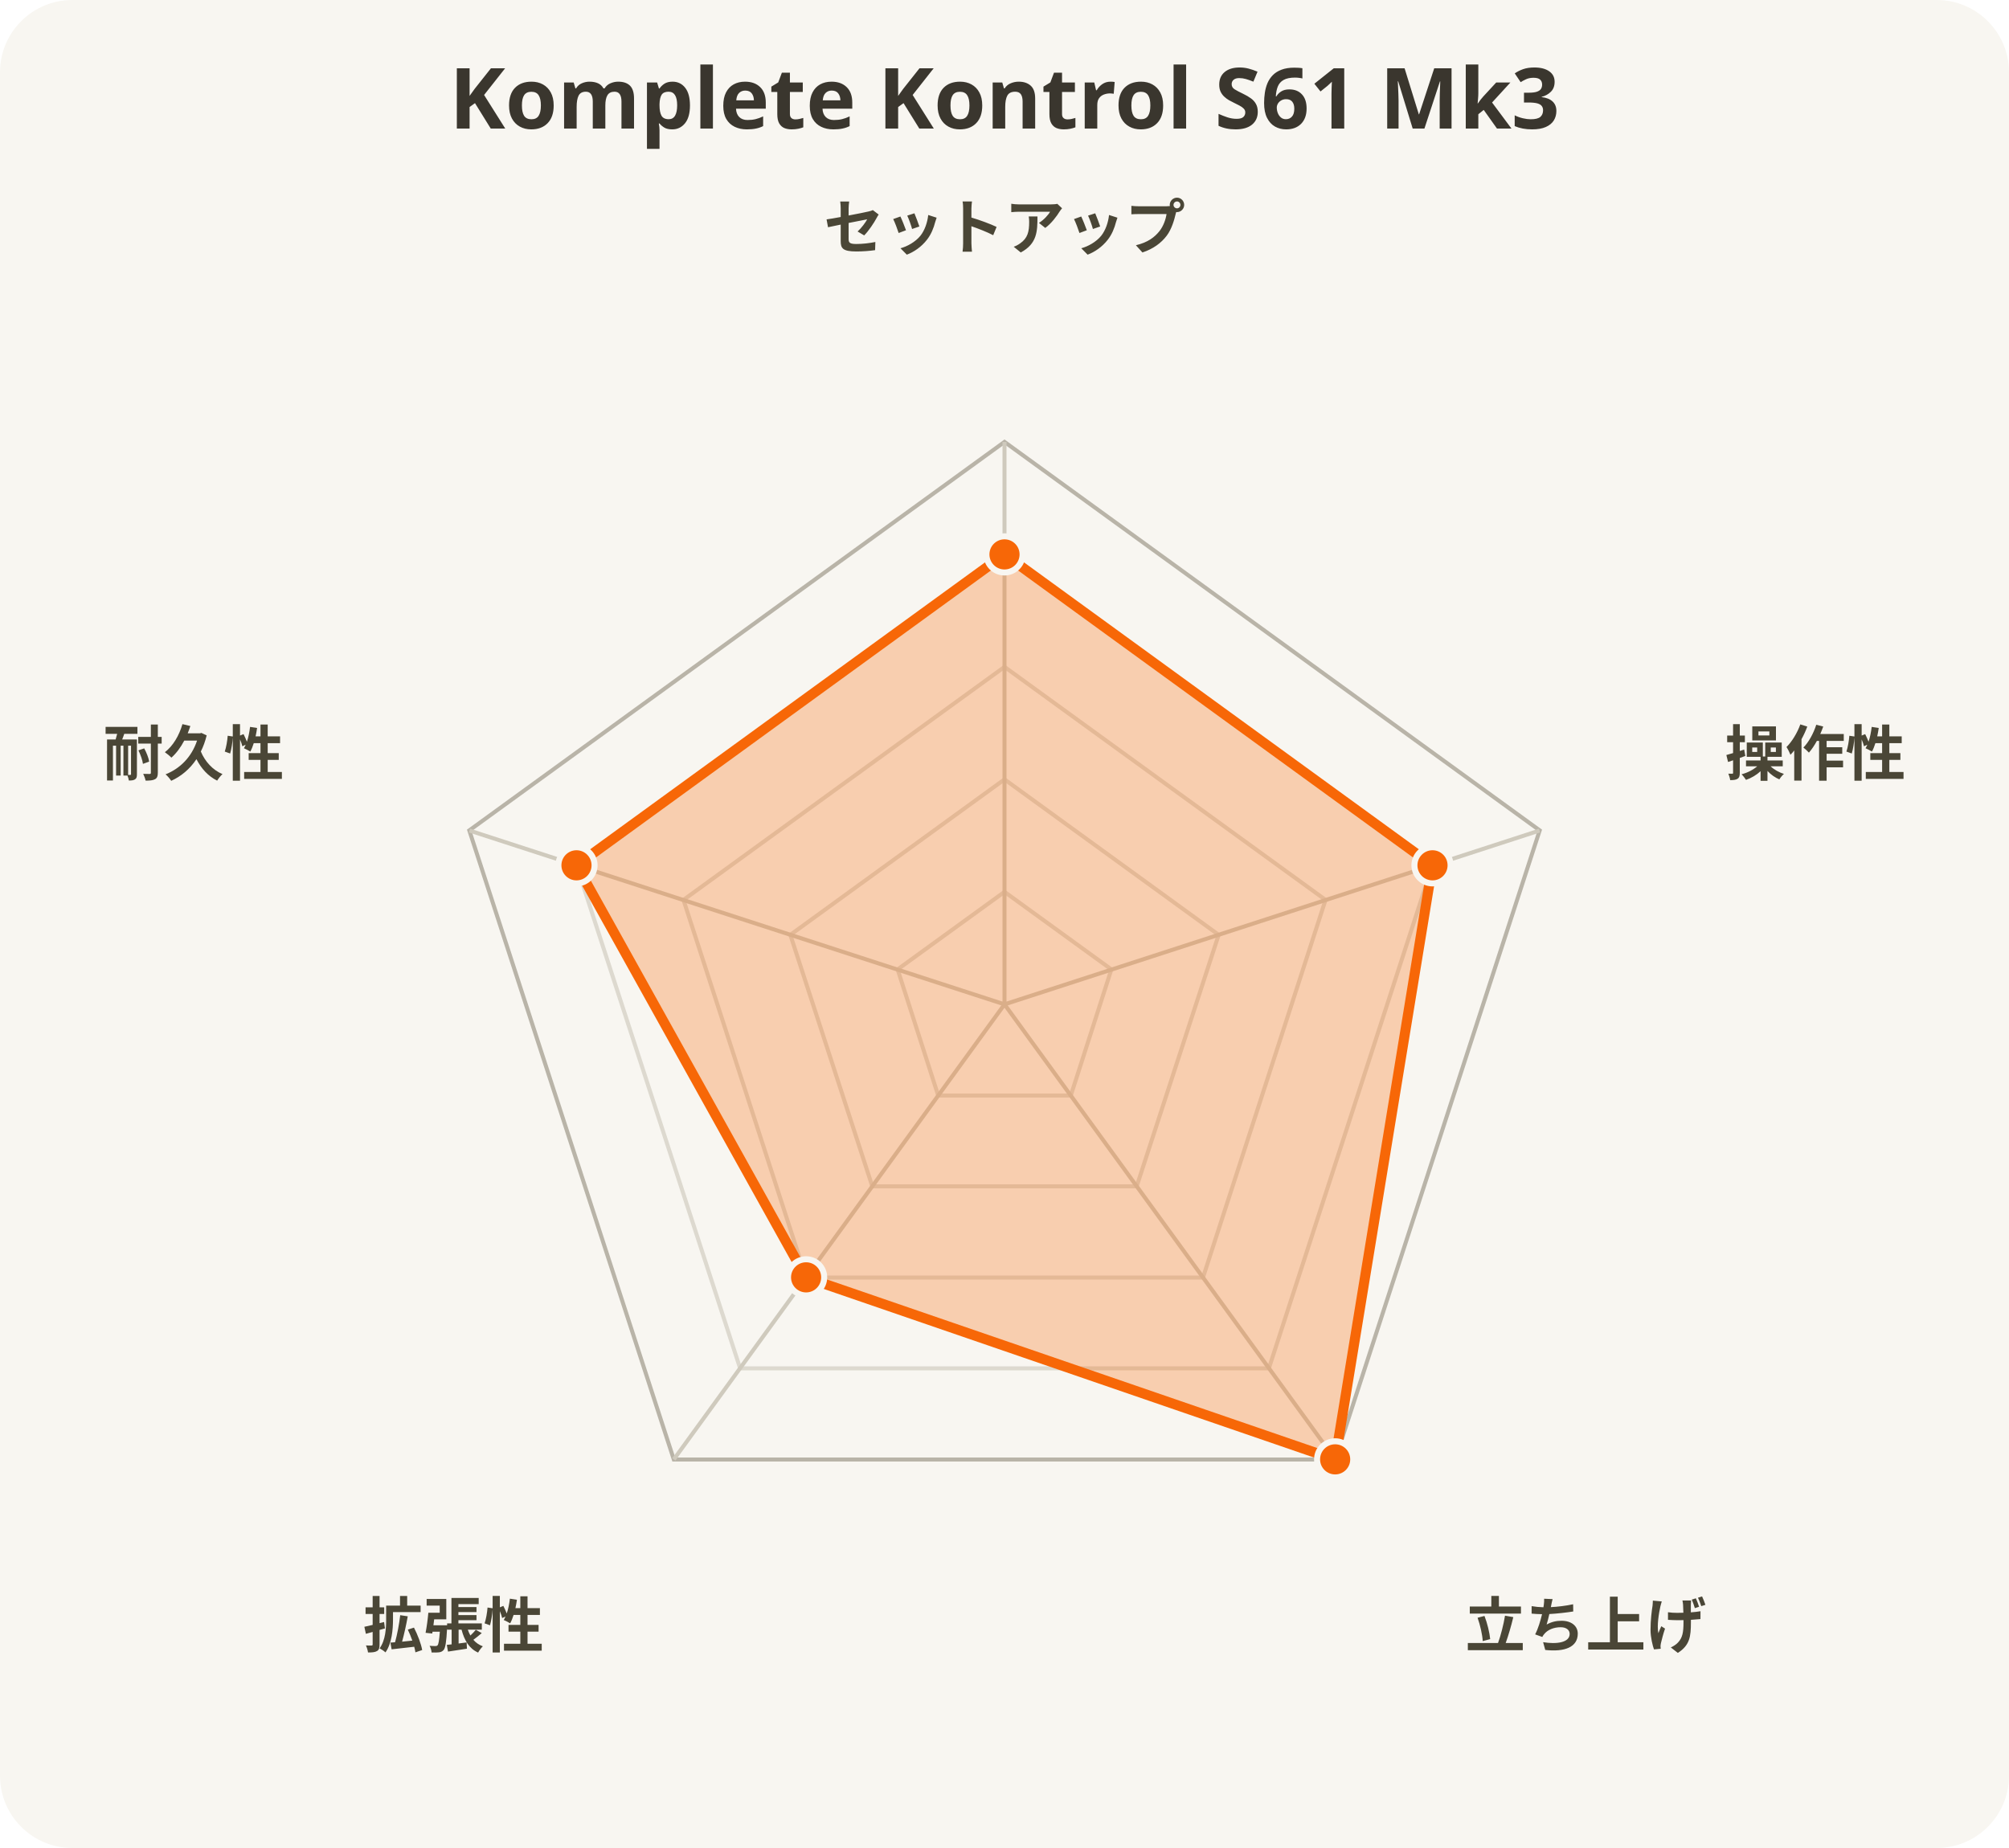
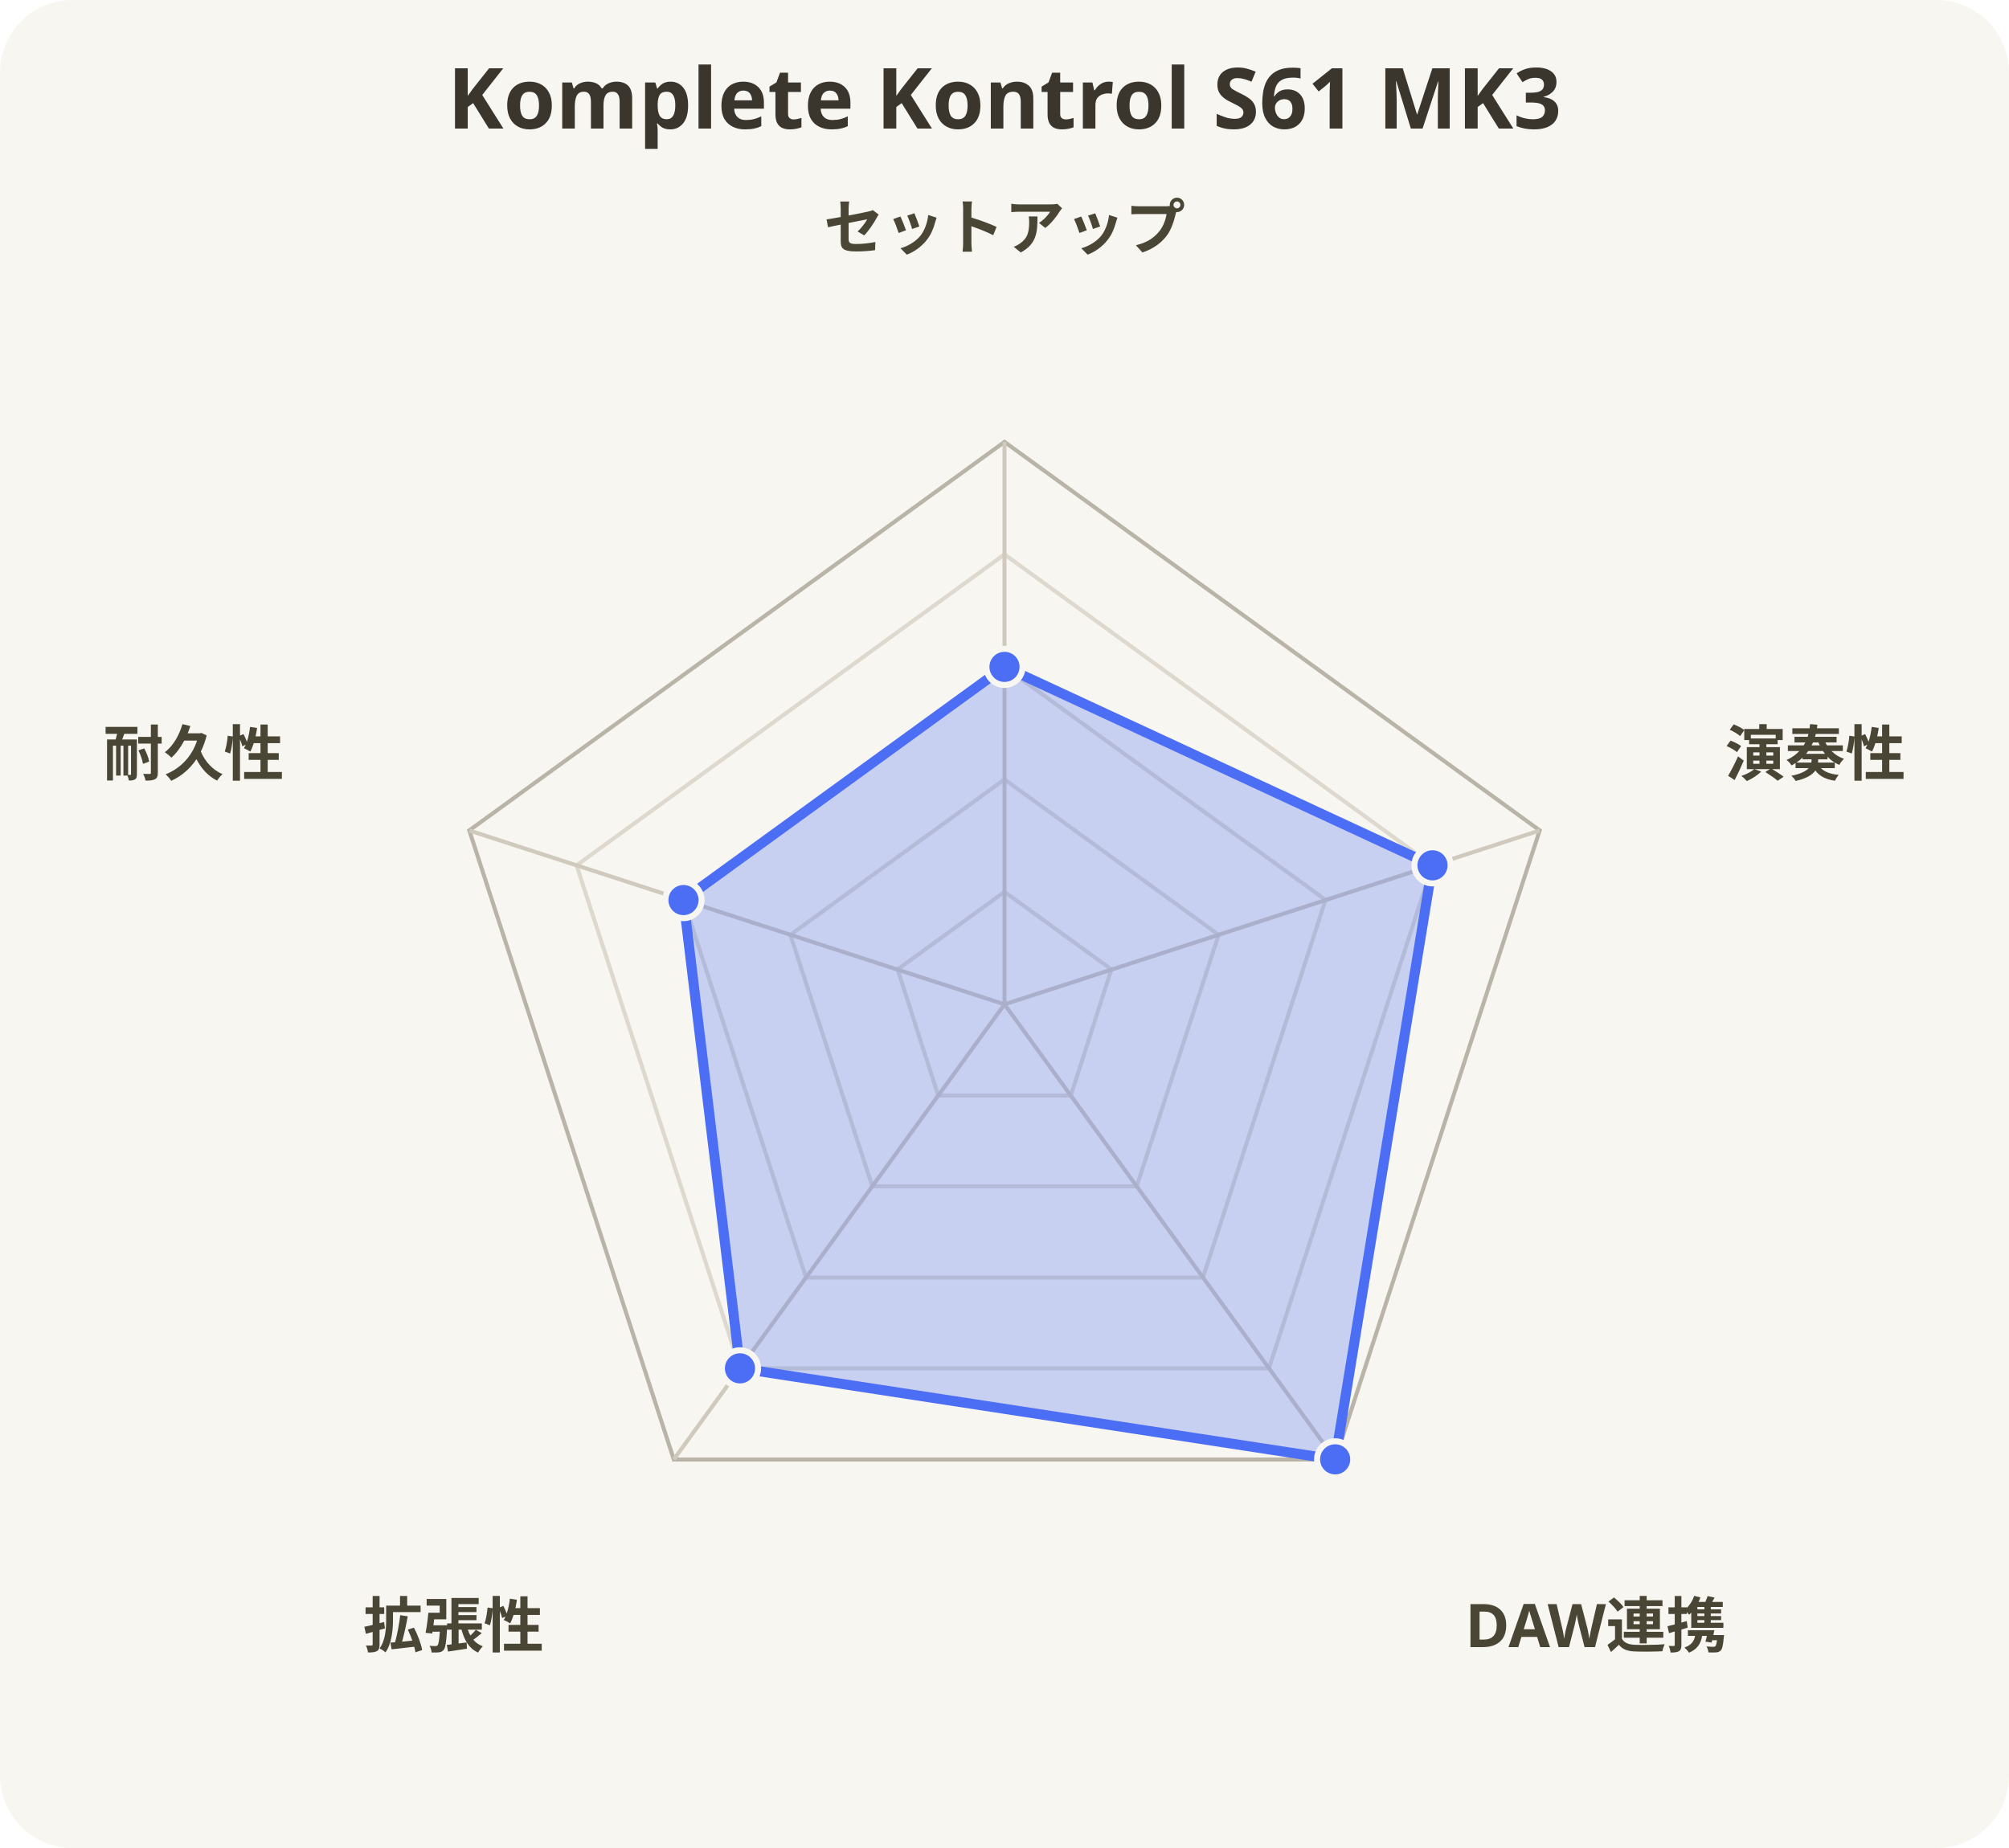
<svg xmlns="http://www.w3.org/2000/svg" viewBox="0 0 500 460" font-family="'Hiragino Sans','Noto Sans JP',sans-serif">
  <rect x="0" y="0" width="500" height="460" rx="18" fill="#F8F6F1" />
-   <text x="250" y="32" text-anchor="middle" font-size="21" font-weight="700" fill="#3A362E">Komplete Kontrol S61 Mk3</text>
+   <text x="250" y="32" text-anchor="middle" font-size="21" font-weight="700" fill="#3A362E">Komplete Kontrol S61 MK3</text>
  <polygon points="250.0,222.0 276.6,241.3 266.5,272.7 233.5,272.7 223.4,241.3 " fill="none" stroke="#DDD9CF" stroke-width="1" />
  <polygon points="250.0,194.0 303.3,232.7 282.9,295.3 217.1,295.3 196.7,232.7 " fill="none" stroke="#DDD9CF" stroke-width="1" />
  <polygon points="250.0,166.0 329.9,224.0 299.4,318.0 200.6,318.0 170.1,224.0 " fill="none" stroke="#DDD9CF" stroke-width="1" />
  <polygon points="250.0,138.0 356.5,215.4 315.8,340.6 184.2,340.6 143.5,215.4 " fill="none" stroke="#DDD9CF" stroke-width="1" />
  <polygon points="250.0,110.0 383.2,206.7 332.3,363.3 167.7,363.3 116.8,206.7 " fill="none" stroke="#B9B4A8" stroke-width="1" />
  <line x1="250" y1="250" x2="250" y2="110" stroke="#CFCABD" stroke-width="1" />
  <line x1="250" y1="250" x2="383.154" y2="206.74" stroke="#CFCABD" stroke-width="1" />
  <line x1="250" y1="250" x2="332.292" y2="363.26" stroke="#CFCABD" stroke-width="1" />
  <line x1="250" y1="250" x2="167.708" y2="363.26" stroke="#CFCABD" stroke-width="1" />
  <line x1="250" y1="250" x2="116.846" y2="206.74" stroke="#CFCABD" stroke-width="1" />
  <text x="250" y="62" text-anchor="middle" font-size="15" font-weight="600" fill="#4A4636">セットアップ</text>
-   <text x="429.296" y="192.998" text-anchor="start" font-size="15" font-weight="600" fill="#4A4636">操作性</text>
-   <text x="364.628" y="410.002" text-anchor="start" font-size="15" font-weight="600" fill="#4A4636">立ち上げ</text>
+   <text x="429.296" y="192.998" text-anchor="start" font-size="15" font-weight="600" fill="#4A4636">演奏性</text>
+   <text x="364.628" y="410.002" text-anchor="start" font-size="15" font-weight="600" fill="#4A4636">DAW連携</text>
  <text x="135.372" y="410.002" text-anchor="end" font-size="15" font-weight="600" fill="#4A4636">拡張性</text>
  <text x="70.704" y="192.998" text-anchor="end" font-size="15" font-weight="600" fill="#4A4636">耐久性</text>
-   <polygon points="250.0,138.0 356.5,215.4 332.3,363.3 200.6,318.0 143.5,215.4" fill="#F76707" fill-opacity="0.28" stroke="#F76707" stroke-width="2.5" stroke-linejoin="round" />
-   <circle cx="250" cy="138" r="4.5" fill="#F76707" stroke="#F8F6F1" stroke-width="1.5" />
-   <circle cx="356.523" cy="215.392" r="4.5" fill="#F76707" stroke="#F8F6F1" stroke-width="1.5" />
-   <circle cx="332.292" cy="363.26" r="4.5" fill="#F76707" stroke="#F8F6F1" stroke-width="1.5" />
-   <circle cx="200.625" cy="317.956" r="4.5" fill="#F76707" stroke="#F8F6F1" stroke-width="1.5" />
-   <circle cx="143.477" cy="215.392" r="4.5" fill="#F76707" stroke="#F8F6F1" stroke-width="1.5" />
+   <polygon points="250.0,166.0 356.5,215.4 332.3,363.3 184.2,340.6 170.1,224.0 " fill="#4C6EF5" fill-opacity="0.28" stroke="#4C6EF5" stroke-width="2.5" stroke-linejoin="round" />
+   <circle cx="250" cy="166" r="4.5" fill="#4C6EF5" stroke="#F8F6F1" stroke-width="1.5" />
+   <circle cx="356.523" cy="215.392" r="4.5" fill="#4C6EF5" stroke="#F8F6F1" stroke-width="1.5" />
+   <circle cx="332.292" cy="363.26" r="4.5" fill="#4C6EF5" stroke="#F8F6F1" stroke-width="1.5" />
+   <circle cx="184.166" cy="340.608" r="4.5" fill="#4C6EF5" stroke="#F8F6F1" stroke-width="1.5" />
+   <circle cx="170.108" cy="224.044" r="4.5" fill="#4C6EF5" stroke="#F8F6F1" stroke-width="1.5" />
</svg>
